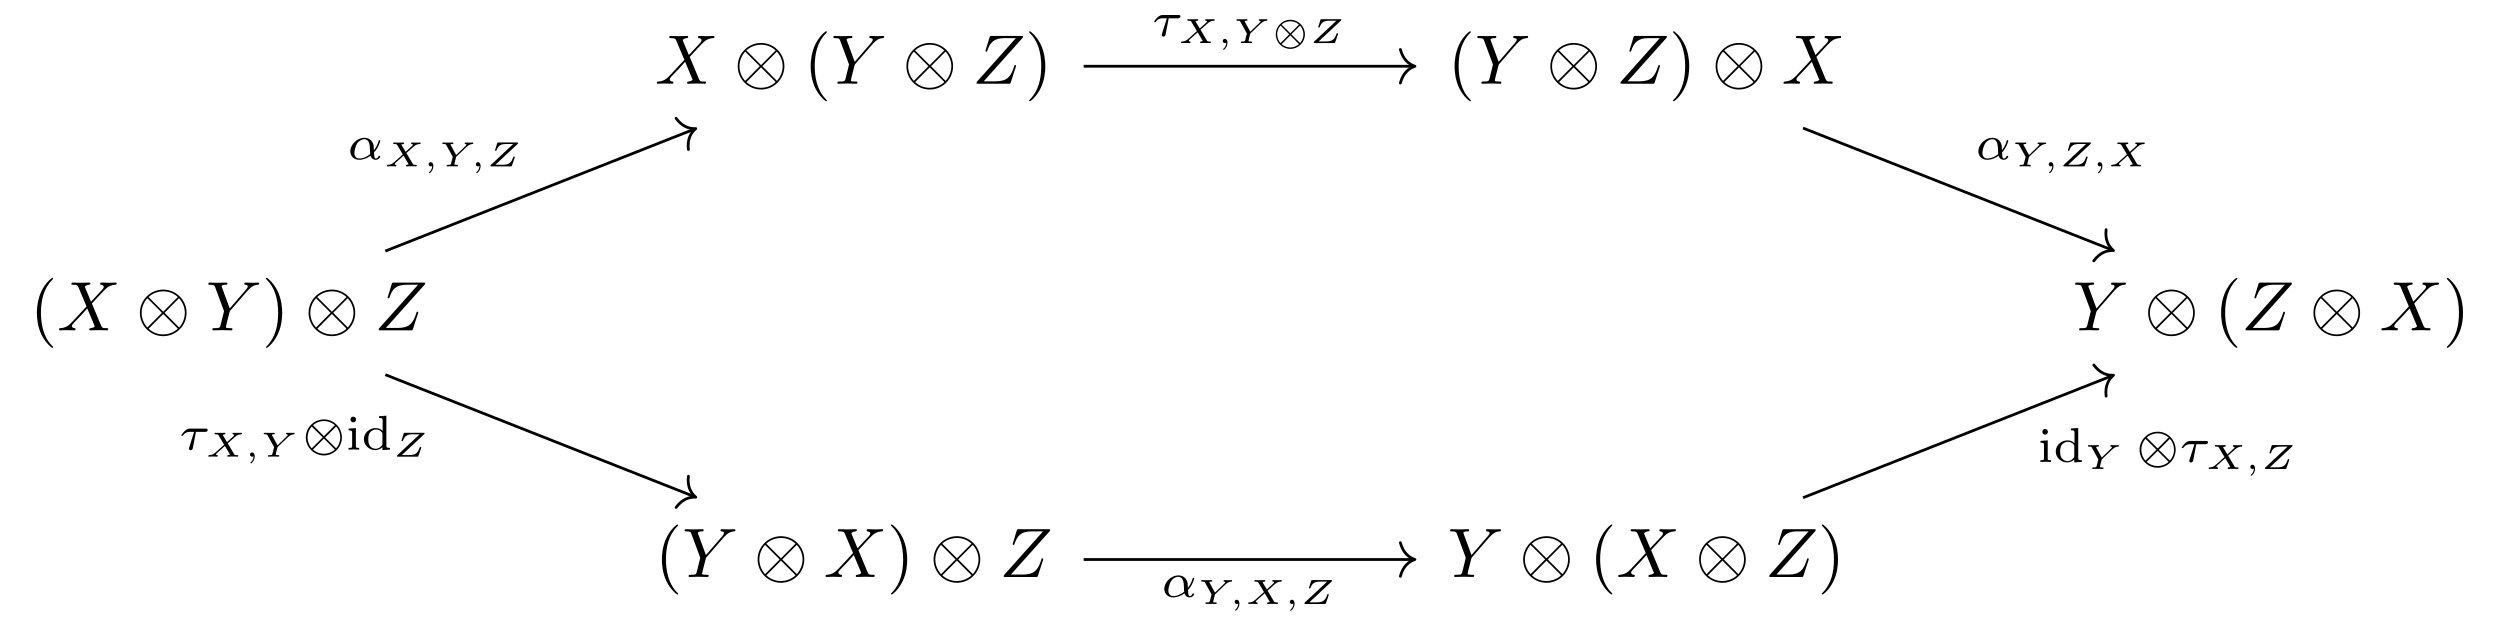
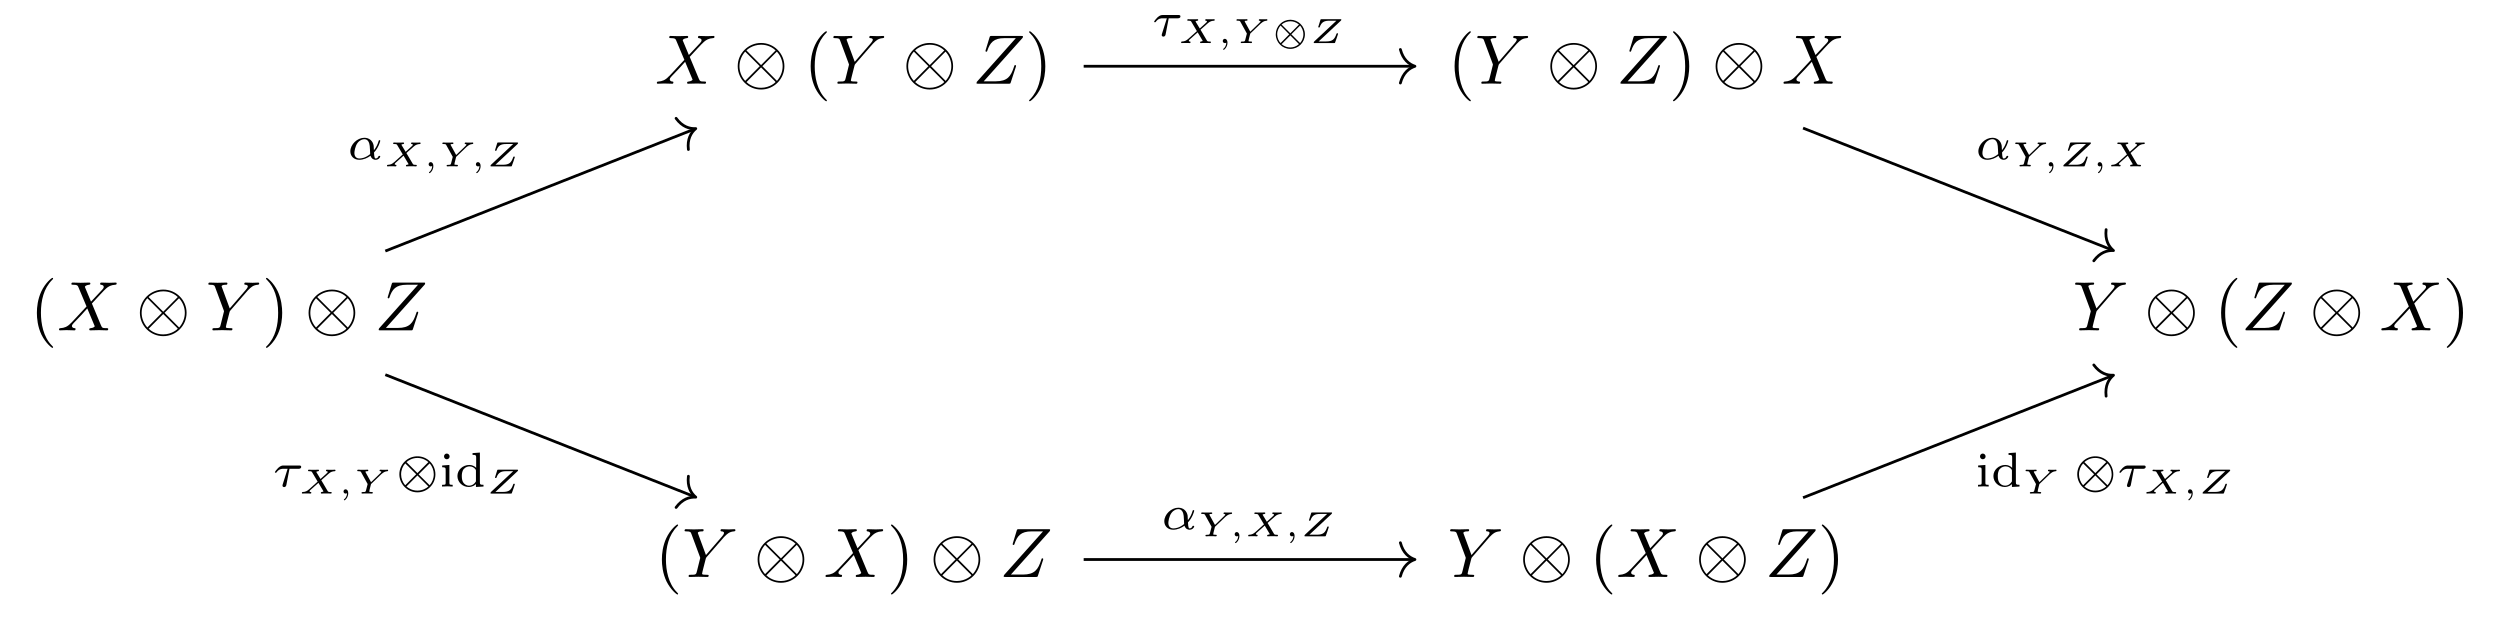
- <svg xmlns="http://www.w3.org/2000/svg" xmlns:xlink="http://www.w3.org/1999/xlink" width="356.427" height="89.215" viewBox="0 0 356.427 89.215">
+ <svg xmlns="http://www.w3.org/2000/svg" xmlns:xlink="http://www.w3.org/1999/xlink" width="356.427" height="88.383" viewBox="0 0 356.427 88.383">
  <defs>
    <g>
      <g id="glyph-0-0">
        <path d="M 4.828 -4.094 L 4 -6.078 C 3.969 -6.156 3.953 -6.203 3.953 -6.203 C 3.953 -6.266 4.109 -6.453 4.531 -6.5 C 4.641 -6.516 4.734 -6.516 4.734 -6.688 C 4.734 -6.812 4.609 -6.812 4.578 -6.812 C 4.172 -6.812 3.75 -6.781 3.328 -6.781 C 3.078 -6.781 2.469 -6.812 2.219 -6.812 C 2.156 -6.812 2.031 -6.812 2.031 -6.609 C 2.031 -6.5 2.141 -6.5 2.266 -6.5 C 2.859 -6.5 2.922 -6.406 3.016 -6.188 L 4.188 -3.406 L 2.078 -1.141 L 1.953 -1.031 C 1.469 -0.5 1 -0.344 0.484 -0.312 C 0.359 -0.297 0.266 -0.297 0.266 -0.109 C 0.266 -0.094 0.266 0 0.406 0 C 0.703 0 1.031 -0.031 1.328 -0.031 C 1.703 -0.031 2.094 0 2.453 0 C 2.516 0 2.625 0 2.625 -0.203 C 2.625 -0.297 2.531 -0.312 2.516 -0.312 C 2.422 -0.312 2.109 -0.344 2.109 -0.625 C 2.109 -0.781 2.266 -0.938 2.375 -1.062 L 3.406 -2.141 L 4.297 -3.125 L 5.297 -0.734 C 5.344 -0.625 5.359 -0.625 5.359 -0.594 C 5.359 -0.516 5.156 -0.344 4.781 -0.312 C 4.672 -0.297 4.578 -0.297 4.578 -0.125 C 4.578 0 4.688 0 4.719 0 C 5 0 5.703 -0.031 5.984 -0.031 C 6.234 -0.031 6.844 0 7.094 0 C 7.156 0 7.281 0 7.281 -0.188 C 7.281 -0.312 7.172 -0.312 7.094 -0.312 C 6.438 -0.312 6.406 -0.344 6.234 -0.75 C 5.859 -1.672 5.188 -3.234 4.953 -3.828 C 5.625 -4.531 6.672 -5.719 7 -5.984 C 7.281 -6.234 7.672 -6.469 8.266 -6.5 C 8.391 -6.516 8.484 -6.516 8.484 -6.703 C 8.484 -6.703 8.484 -6.812 8.359 -6.812 C 8.062 -6.812 7.719 -6.781 7.422 -6.781 C 7.047 -6.781 6.672 -6.812 6.312 -6.812 C 6.25 -6.812 6.125 -6.812 6.125 -6.609 C 6.125 -6.547 6.172 -6.516 6.234 -6.5 C 6.328 -6.484 6.641 -6.469 6.641 -6.188 C 6.641 -6.047 6.531 -5.922 6.453 -5.828 Z M 4.828 -4.094 " />
      </g>
      <g id="glyph-0-1">
        <path d="M 5.953 -5.672 L 6.094 -5.812 C 6.391 -6.109 6.719 -6.453 7.391 -6.5 C 7.5 -6.516 7.594 -6.516 7.594 -6.688 C 7.594 -6.766 7.547 -6.812 7.469 -6.812 C 7.203 -6.812 6.922 -6.781 6.656 -6.781 C 6.312 -6.781 5.969 -6.812 5.656 -6.812 C 5.594 -6.812 5.469 -6.812 5.469 -6.625 C 5.469 -6.516 5.562 -6.5 5.609 -6.5 C 5.688 -6.5 5.969 -6.484 5.969 -6.266 C 5.969 -6.094 5.734 -5.844 5.703 -5.797 L 3.391 -3.125 L 2.297 -6.094 C 2.234 -6.234 2.234 -6.25 2.234 -6.266 C 2.234 -6.5 2.719 -6.5 2.828 -6.5 C 2.953 -6.5 3.062 -6.5 3.062 -6.703 C 3.062 -6.812 2.938 -6.812 2.906 -6.812 C 2.625 -6.812 1.938 -6.781 1.656 -6.781 C 1.406 -6.781 0.781 -6.812 0.531 -6.812 C 0.484 -6.812 0.344 -6.812 0.344 -6.609 C 0.344 -6.5 0.453 -6.5 0.578 -6.5 C 1.172 -6.5 1.219 -6.406 1.312 -6.156 L 2.531 -2.875 C 2.547 -2.844 2.578 -2.734 2.578 -2.719 C 2.578 -2.688 2.172 -1.078 2.125 -0.891 C 2 -0.344 1.984 -0.312 1.188 -0.312 C 1 -0.312 0.922 -0.312 0.922 -0.109 C 0.922 0 1.031 0 1.062 0 C 1.328 0 2.031 -0.031 2.312 -0.031 C 2.594 -0.031 3.312 0 3.594 0 C 3.656 0 3.781 0 3.781 -0.203 C 3.781 -0.312 3.688 -0.312 3.5 -0.312 C 3.484 -0.312 3.297 -0.312 3.125 -0.328 C 2.906 -0.344 2.844 -0.375 2.844 -0.484 C 2.844 -0.562 2.938 -0.906 2.984 -1.109 L 3.344 -2.516 C 3.391 -2.719 3.406 -2.734 3.484 -2.828 Z M 5.953 -5.672 " />
      </g>
      <g id="glyph-0-2">
        <path d="M 7.172 -6.562 C 7.188 -6.609 7.203 -6.656 7.203 -6.719 C 7.203 -6.812 7.156 -6.812 6.953 -6.812 L 2.75 -6.812 C 2.516 -6.812 2.5 -6.797 2.438 -6.609 L 1.891 -4.812 C 1.875 -4.766 1.859 -4.688 1.859 -4.672 C 1.859 -4.672 1.859 -4.562 1.984 -4.562 C 2.078 -4.562 2.094 -4.641 2.109 -4.672 C 2.5 -5.844 3.016 -6.5 4.562 -6.5 L 6.188 -6.5 L 0.625 -0.266 C 0.625 -0.266 0.578 -0.125 0.578 -0.094 C 0.578 0 0.641 0 0.828 0 L 5.156 0 C 5.406 0 5.406 -0.016 5.469 -0.203 L 6.188 -2.406 C 6.188 -2.438 6.219 -2.516 6.219 -2.547 C 6.219 -2.609 6.188 -2.656 6.094 -2.656 C 6 -2.656 5.984 -2.625 5.922 -2.406 C 5.484 -1.062 5 -0.344 3.312 -0.344 L 1.609 -0.344 Z M 7.172 -6.562 " />
      </g>
      <g id="glyph-1-0">
        <path d="M 7.203 -2.5 C 7.203 -4.328 5.703 -5.812 3.875 -5.812 C 2.031 -5.812 0.547 -4.312 0.547 -2.5 C 0.547 -0.656 2.047 0.828 3.875 0.828 C 5.719 0.828 7.203 -0.672 7.203 -2.5 Z M 1.891 -4.641 C 1.875 -4.656 1.797 -4.719 1.797 -4.75 C 1.797 -4.781 2.609 -5.562 3.875 -5.562 C 4.219 -5.562 5.141 -5.516 5.953 -4.75 L 3.875 -2.656 Z M 1.609 -0.406 C 1 -1.094 0.797 -1.859 0.797 -2.5 C 0.797 -3.266 1.094 -3.984 1.609 -4.578 L 3.688 -2.5 Z M 6.125 -4.578 C 6.609 -4.062 6.953 -3.312 6.953 -2.5 C 6.953 -1.719 6.656 -1 6.141 -0.406 L 4.062 -2.5 Z M 5.859 -0.344 C 5.875 -0.328 5.938 -0.266 5.938 -0.234 C 5.938 -0.203 5.141 0.578 3.875 0.578 C 3.531 0.578 2.609 0.531 1.797 -0.234 L 3.875 -2.328 Z M 5.859 -0.344 " />
      </g>
      <g id="glyph-2-0">
        <path d="M 3.297 2.391 C 3.297 2.359 3.297 2.344 3.125 2.172 C 1.891 0.922 1.562 -0.969 1.562 -2.5 C 1.562 -4.234 1.938 -5.969 3.172 -7.203 C 3.297 -7.328 3.297 -7.344 3.297 -7.375 C 3.297 -7.453 3.266 -7.484 3.203 -7.484 C 3.094 -7.484 2.203 -6.797 1.609 -5.531 C 1.109 -4.438 0.984 -3.328 0.984 -2.5 C 0.984 -1.719 1.094 -0.516 1.641 0.625 C 2.25 1.844 3.094 2.5 3.203 2.5 C 3.266 2.5 3.297 2.469 3.297 2.391 Z M 3.297 2.391 " />
      </g>
      <g id="glyph-2-1">
        <path d="M 2.875 -2.5 C 2.875 -3.266 2.766 -4.469 2.219 -5.609 C 1.625 -6.828 0.766 -7.484 0.672 -7.484 C 0.609 -7.484 0.562 -7.438 0.562 -7.375 C 0.562 -7.344 0.562 -7.328 0.75 -7.141 C 1.734 -6.156 2.297 -4.578 2.297 -2.5 C 2.297 -0.781 1.938 0.969 0.703 2.219 C 0.562 2.344 0.562 2.359 0.562 2.391 C 0.562 2.453 0.609 2.5 0.672 2.5 C 0.766 2.5 1.672 1.812 2.25 0.547 C 2.766 -0.547 2.875 -1.656 2.875 -2.5 Z M 2.875 -2.5 " />
      </g>
      <g id="glyph-3-0">
        <path d="M 2.391 -2.531 L 3.688 -2.531 C 3.766 -2.531 4.062 -2.531 4.062 -2.812 C 4.062 -3 3.875 -3 3.75 -3 L 1.562 -3 C 1.359 -3 1.141 -2.984 0.781 -2.656 C 0.578 -2.469 0.312 -2.109 0.312 -2.047 C 0.312 -1.969 0.406 -1.969 0.438 -1.969 C 0.516 -1.969 0.516 -1.984 0.562 -2.047 C 0.906 -2.531 1.344 -2.531 1.5 -2.531 L 2.125 -2.531 L 1.422 -0.297 C 1.391 -0.188 1.391 -0.188 1.391 -0.141 C 1.391 0.047 1.562 0.078 1.625 0.078 C 1.891 0.078 1.938 -0.172 1.953 -0.266 Z M 2.391 -2.531 " />
      </g>
      <g id="glyph-3-1">
        <path d="M 3.812 -0.984 C 4.453 -1.641 4.703 -2.578 4.703 -2.641 C 4.703 -2.734 4.625 -2.734 4.594 -2.734 C 4.5 -2.734 4.5 -2.719 4.453 -2.562 C 4.328 -2.109 4.094 -1.672 3.797 -1.297 C 3.797 -1.406 3.781 -1.875 3.766 -1.938 C 3.656 -2.625 3.141 -3.078 2.438 -3.078 C 1.422 -3.078 0.438 -2.125 0.438 -1.141 C 0.438 -0.5 0.906 0.062 1.703 0.062 C 2.344 0.062 2.922 -0.219 3.312 -0.516 C 3.484 -0.016 3.828 0.062 4.047 0.062 C 4.453 0.062 4.703 -0.266 4.703 -0.422 C 4.703 -0.5 4.609 -0.5 4.578 -0.5 C 4.484 -0.5 4.469 -0.469 4.453 -0.438 C 4.359 -0.172 4.141 -0.125 4.062 -0.125 C 3.969 -0.125 3.844 -0.125 3.812 -0.984 Z M 3.266 -0.75 C 2.578 -0.188 2 -0.125 1.734 -0.125 C 1.266 -0.125 1.016 -0.438 1.016 -0.906 C 1.016 -1.094 1.109 -1.859 1.469 -2.344 C 1.797 -2.766 2.188 -2.875 2.438 -2.875 C 2.984 -2.875 3.156 -2.344 3.203 -1.906 C 3.25 -1.609 3.234 -1.109 3.266 -0.75 Z M 3.266 -0.75 " />
      </g>
      <g id="glyph-4-0">
        <path d="M 3.25 -1.906 L 4.312 -2.844 C 4.609 -3.109 4.875 -3.172 5.172 -3.188 C 5.25 -3.188 5.281 -3.266 5.281 -3.312 C 5.281 -3.359 5.234 -3.406 5.188 -3.406 C 5.109 -3.406 5.016 -3.391 4.922 -3.391 C 4.844 -3.391 4.75 -3.391 4.672 -3.391 C 4.562 -3.391 4.453 -3.391 4.344 -3.391 C 4.25 -3.391 4.141 -3.406 4.047 -3.406 C 4 -3.406 3.922 -3.406 3.922 -3.266 C 3.922 -3.188 3.984 -3.188 4.016 -3.188 C 4.094 -3.172 4.172 -3.156 4.172 -3.078 C 4.172 -3.016 4.125 -2.969 3.969 -2.828 L 3.141 -2.078 L 2.531 -3.094 C 2.609 -3.156 2.719 -3.172 2.797 -3.188 C 2.828 -3.188 2.922 -3.188 2.922 -3.312 C 2.922 -3.375 2.859 -3.406 2.828 -3.406 C 2.719 -3.406 2.578 -3.391 2.469 -3.391 C 2.359 -3.391 2.234 -3.391 2.125 -3.391 C 2.016 -3.391 1.906 -3.391 1.797 -3.391 C 1.688 -3.391 1.578 -3.406 1.484 -3.406 C 1.406 -3.406 1.359 -3.344 1.359 -3.266 C 1.359 -3.188 1.438 -3.188 1.531 -3.188 C 1.859 -3.188 1.891 -3.125 1.938 -3.047 L 2.734 -1.703 L 1.531 -0.625 C 1.516 -0.609 1.469 -0.578 1.453 -0.562 C 1.25 -0.391 1.047 -0.234 0.578 -0.219 C 0.484 -0.219 0.484 -0.094 0.484 -0.078 C 0.484 -0.031 0.531 0 0.562 0 C 0.641 0 0.75 -0.016 0.828 -0.016 C 0.906 -0.016 1 -0.016 1.094 -0.016 C 1.203 -0.016 1.297 -0.016 1.406 -0.016 C 1.5 -0.016 1.609 0 1.719 0 C 1.781 0 1.828 -0.031 1.828 -0.141 C 1.828 -0.219 1.766 -0.219 1.734 -0.219 C 1.594 -0.234 1.578 -0.297 1.578 -0.328 C 1.578 -0.375 1.656 -0.453 1.656 -0.469 C 1.688 -0.5 2.641 -1.359 2.844 -1.531 L 3.531 -0.375 C 3.547 -0.359 3.562 -0.328 3.562 -0.312 C 3.562 -0.297 3.484 -0.234 3.297 -0.219 C 3.266 -0.219 3.188 -0.219 3.188 -0.078 C 3.188 -0.031 3.219 0 3.281 0 C 3.391 0 3.516 -0.016 3.641 -0.016 C 3.75 -0.016 3.875 -0.016 3.984 -0.016 C 4.094 -0.016 4.203 -0.016 4.297 -0.016 C 4.406 -0.016 4.516 0 4.609 0 C 4.703 0 4.734 -0.062 4.734 -0.141 C 4.734 -0.219 4.656 -0.219 4.578 -0.219 C 4.25 -0.219 4.219 -0.281 4.172 -0.344 Z M 3.25 -1.906 " />
      </g>
      <g id="glyph-4-1">
        <path d="M 1.344 -0.062 C 1.344 0.406 1.094 0.688 0.953 0.797 C 0.906 0.828 0.891 0.844 0.891 0.875 C 0.891 0.906 0.938 0.969 0.984 0.969 C 1.047 0.969 1.516 0.578 1.516 -0.047 C 1.516 -0.391 1.359 -0.609 1.141 -0.609 C 0.953 -0.609 0.844 -0.453 0.844 -0.297 C 0.844 -0.141 0.953 0 1.141 0 C 1.219 0 1.297 -0.016 1.344 -0.062 Z M 1.344 -0.062 " />
      </g>
      <g id="glyph-4-2">
        <path d="M 3.969 -2.781 L 4.109 -2.891 C 4.25 -3 4.438 -3.156 4.797 -3.188 C 4.859 -3.188 4.922 -3.188 4.922 -3.312 C 4.922 -3.391 4.875 -3.406 4.844 -3.406 C 4.781 -3.406 4.703 -3.391 4.625 -3.391 C 4.547 -3.391 4.469 -3.391 4.391 -3.391 C 4.391 -3.391 4.094 -3.391 4.094 -3.391 C 4.016 -3.391 3.906 -3.406 3.828 -3.406 C 3.766 -3.406 3.703 -3.375 3.703 -3.266 C 3.703 -3.188 3.766 -3.188 3.797 -3.188 C 3.922 -3.172 3.953 -3.141 3.953 -3.109 C 3.953 -3.047 3.844 -2.938 3.797 -2.891 L 2.484 -1.625 L 1.703 -3.047 C 1.688 -3.094 1.688 -3.109 1.688 -3.109 C 1.688 -3.188 1.891 -3.188 1.938 -3.188 C 2.016 -3.188 2.094 -3.188 2.094 -3.312 C 2.094 -3.375 2.031 -3.406 2 -3.406 C 1.891 -3.406 1.75 -3.391 1.641 -3.391 C 1.516 -3.391 1.406 -3.391 1.281 -3.391 C 1.172 -3.391 1.062 -3.391 0.969 -3.391 C 0.891 -3.391 0.641 -3.406 0.641 -3.406 C 0.578 -3.406 0.516 -3.375 0.516 -3.266 C 0.516 -3.188 0.594 -3.188 0.688 -3.188 C 1 -3.188 1.016 -3.141 1.078 -3.031 L 2 -1.359 L 1.766 -0.453 C 1.703 -0.234 1.688 -0.219 1.312 -0.219 C 1.203 -0.219 1.125 -0.219 1.125 -0.078 C 1.125 -0.047 1.156 0 1.219 0 C 1.312 0 1.438 -0.016 1.547 -0.016 C 1.672 -0.016 1.781 -0.016 1.906 -0.016 C 2.031 -0.016 2.141 -0.016 2.266 -0.016 C 2.375 -0.016 2.5 0 2.609 0 C 2.641 0 2.734 0 2.734 -0.141 C 2.734 -0.219 2.672 -0.219 2.578 -0.219 C 2.562 -0.219 2.438 -0.219 2.359 -0.234 C 2.234 -0.25 2.234 -0.25 2.234 -0.297 C 2.234 -0.328 2.234 -0.328 2.281 -0.562 L 2.484 -1.359 Z M 3.969 -2.781 " />
      </g>
      <g id="glyph-4-3">
        <path d="M 4.484 -3.172 C 4.531 -3.219 4.578 -3.25 4.578 -3.344 C 4.578 -3.406 4.516 -3.406 4.422 -3.406 L 1.766 -3.406 C 1.641 -3.406 1.625 -3.406 1.594 -3.297 L 1.312 -2.391 C 1.312 -2.375 1.281 -2.312 1.281 -2.297 C 1.281 -2.266 1.312 -2.219 1.391 -2.219 C 1.438 -2.219 1.469 -2.219 1.5 -2.281 C 1.75 -3.031 2.203 -3.188 2.859 -3.188 L 3.875 -3.188 L 0.719 -0.234 C 0.672 -0.188 0.641 -0.141 0.641 -0.062 C 0.641 0 0.688 0 0.781 0 L 3.531 0 C 3.656 0 3.672 0 3.703 -0.125 C 3.766 -0.266 4.109 -1.266 4.109 -1.312 C 4.109 -1.406 4.016 -1.406 4 -1.406 C 3.922 -1.406 3.906 -1.375 3.875 -1.297 C 3.609 -0.531 3.312 -0.234 2.422 -0.234 L 1.344 -0.234 Z M 4.484 -3.172 " />
      </g>
      <g id="glyph-5-0">
        <path d="M 4.781 -1.25 C 4.781 -2.406 3.828 -3.328 2.703 -3.328 C 1.562 -3.328 0.625 -2.391 0.625 -1.25 C 0.625 -0.094 1.562 0.828 2.703 0.828 C 3.844 0.828 4.781 -0.094 4.781 -1.25 Z M 1.453 -2.641 C 1.828 -2.969 2.297 -3.109 2.703 -3.109 C 3.062 -3.109 3.5 -3.016 3.938 -2.641 L 2.703 -1.391 Z M 1.312 0 C 1.062 -0.266 0.828 -0.703 0.828 -1.25 C 0.828 -1.797 1.078 -2.234 1.312 -2.5 L 2.547 -1.25 Z M 4.094 -2.5 C 4.328 -2.219 4.562 -1.797 4.562 -1.25 C 4.562 -0.688 4.328 -0.266 4.094 0 L 2.844 -1.25 Z M 3.938 0.141 C 3.562 0.484 3.109 0.625 2.703 0.625 C 2.328 0.625 1.891 0.516 1.453 0.156 L 2.703 -1.094 Z M 3.938 0.141 " />
      </g>
      <g id="glyph-6-0">
        <path d="M 5.672 -1.734 C 5.672 -3.172 4.516 -4.312 3.109 -4.312 C 1.688 -4.312 0.531 -3.156 0.531 -1.75 C 0.531 -0.328 1.703 0.828 3.109 0.828 C 4.531 0.828 5.672 -0.344 5.672 -1.734 Z M 1.547 -3.484 C 1.828 -3.734 2.375 -4.078 3.109 -4.078 C 3.844 -4.078 4.391 -3.734 4.672 -3.484 L 3.109 -1.922 Z M 1.375 -0.188 C 1 -0.578 0.781 -1.172 0.781 -1.734 C 0.781 -2.359 1.016 -2.922 1.375 -3.297 L 2.938 -1.75 Z M 4.844 -3.297 C 5.219 -2.906 5.438 -2.328 5.438 -1.75 C 5.438 -1.141 5.203 -0.562 4.844 -0.188 L 3.281 -1.734 Z M 4.672 -0.016 C 4.391 0.25 3.844 0.578 3.109 0.578 C 2.375 0.578 1.828 0.25 1.547 -0.016 L 3.109 -1.578 Z M 4.672 -0.016 " />
      </g>
      <g id="glyph-7-0">
        <path d="M 1.469 -4.297 C 1.469 -4.5 1.297 -4.703 1.062 -4.703 C 0.859 -4.703 0.672 -4.531 0.672 -4.297 C 0.672 -4.047 0.875 -3.891 1.062 -3.891 C 1.297 -3.891 1.469 -4.062 1.469 -4.297 Z M 0.406 -3 L 0.406 -2.75 C 0.844 -2.75 0.906 -2.703 0.906 -2.359 L 0.906 -0.547 C 0.906 -0.25 0.844 -0.25 0.391 -0.25 L 0.391 0 C 0.406 0 0.891 -0.031 1.172 -0.031 C 1.422 -0.031 1.672 -0.016 1.906 0 L 1.906 -0.25 C 1.5 -0.25 1.438 -0.25 1.438 -0.547 L 1.438 -3.078 Z M 0.406 -3 " />
      </g>
      <g id="glyph-7-1">
        <path d="M 2.484 -4.766 L 2.484 -4.516 C 2.953 -4.516 3 -4.453 3 -4.125 L 3 -2.672 C 2.75 -2.922 2.406 -3.078 2.031 -3.078 C 1.094 -3.078 0.328 -2.375 0.328 -1.5 C 0.328 -0.625 1.062 0.062 1.938 0.062 C 2.516 0.062 2.859 -0.234 2.969 -0.359 L 2.969 0.062 L 4.047 0 L 4.047 -0.25 C 3.578 -0.25 3.531 -0.297 3.531 -0.641 L 3.531 -4.844 Z M 2.969 -0.734 C 2.797 -0.406 2.438 -0.125 1.984 -0.125 C 1.594 -0.125 1.312 -0.359 1.172 -0.562 C 1.031 -0.766 0.953 -1.047 0.953 -1.484 C 0.953 -1.656 0.953 -2.172 1.234 -2.5 C 1.516 -2.812 1.859 -2.875 2.062 -2.875 C 2.391 -2.875 2.703 -2.719 2.891 -2.469 C 2.969 -2.359 2.969 -2.359 2.969 -2.219 Z M 2.969 -0.734 " />
      </g>
    </g>
  </defs>
  <g fill="rgb(0%, 0%, 0%)" fill-opacity="1">
    <use xlink:href="#glyph-0-0" x="93.381" y="11.937" />
  </g>
  <g fill="rgb(0%, 0%, 0%)" fill-opacity="1">
    <use xlink:href="#glyph-1-0" x="104.63" y="11.937" />
  </g>
  <g fill="rgb(0%, 0%, 0%)" fill-opacity="1">
    <use xlink:href="#glyph-2-0" x="114.593" y="11.937" />
  </g>
  <g fill="rgb(0%, 0%, 0%)" fill-opacity="1">
    <use xlink:href="#glyph-0-1" x="118.467" y="11.937" />
  </g>
  <g fill="rgb(0%, 0%, 0%)" fill-opacity="1">
    <use xlink:href="#glyph-1-0" x="128.679" y="11.937" />
  </g>
  <g fill="rgb(0%, 0%, 0%)" fill-opacity="1">
    <use xlink:href="#glyph-0-2" x="138.641" y="11.937" />
  </g>
  <g fill="rgb(0%, 0%, 0%)" fill-opacity="1">
    <use xlink:href="#glyph-2-1" x="146.155" y="11.937" />
  </g>
  <g fill="rgb(0%, 0%, 0%)" fill-opacity="1">
    <use xlink:href="#glyph-2-0" x="206.398" y="11.937" />
  </g>
  <g fill="rgb(0%, 0%, 0%)" fill-opacity="1">
    <use xlink:href="#glyph-0-1" x="210.272" y="11.937" />
  </g>
  <g fill="rgb(0%, 0%, 0%)" fill-opacity="1">
    <use xlink:href="#glyph-1-0" x="220.484" y="11.937" />
  </g>
  <g fill="rgb(0%, 0%, 0%)" fill-opacity="1">
    <use xlink:href="#glyph-0-2" x="230.446" y="11.937" />
  </g>
  <g fill="rgb(0%, 0%, 0%)" fill-opacity="1">
    <use xlink:href="#glyph-2-1" x="237.96" y="11.937" />
  </g>
  <g fill="rgb(0%, 0%, 0%)" fill-opacity="1">
    <use xlink:href="#glyph-1-0" x="244.048" y="11.937" />
  </g>
  <g fill="rgb(0%, 0%, 0%)" fill-opacity="1">
    <use xlink:href="#glyph-0-0" x="254.011" y="11.937" />
  </g>
  <g fill="rgb(0%, 0%, 0%)" fill-opacity="1">
    <use xlink:href="#glyph-2-0" x="4.274" y="47.098" />
  </g>
  <g fill="rgb(0%, 0%, 0%)" fill-opacity="1">
    <use xlink:href="#glyph-0-0" x="8.148" y="47.098" />
  </g>
  <g fill="rgb(0%, 0%, 0%)" fill-opacity="1">
    <use xlink:href="#glyph-1-0" x="19.398" y="47.098" />
  </g>
  <g fill="rgb(0%, 0%, 0%)" fill-opacity="1">
    <use xlink:href="#glyph-0-1" x="29.36" y="47.098" />
  </g>
  <g fill="rgb(0%, 0%, 0%)" fill-opacity="1">
    <use xlink:href="#glyph-2-1" x="37.358" y="47.098" />
  </g>
  <g fill="rgb(0%, 0%, 0%)" fill-opacity="1">
    <use xlink:href="#glyph-1-0" x="43.446" y="47.098" />
  </g>
  <g fill="rgb(0%, 0%, 0%)" fill-opacity="1">
    <use xlink:href="#glyph-0-2" x="53.409" y="47.098" />
  </g>
  <g fill="rgb(0%, 0%, 0%)" fill-opacity="1">
    <use xlink:href="#glyph-0-1" x="295.504" y="47.098" />
  </g>
  <g fill="rgb(0%, 0%, 0%)" fill-opacity="1">
    <use xlink:href="#glyph-1-0" x="305.716" y="47.098" />
  </g>
  <g fill="rgb(0%, 0%, 0%)" fill-opacity="1">
    <use xlink:href="#glyph-2-0" x="315.679" y="47.098" />
  </g>
  <g fill="rgb(0%, 0%, 0%)" fill-opacity="1">
    <use xlink:href="#glyph-0-2" x="319.553" y="47.098" />
  </g>
  <g fill="rgb(0%, 0%, 0%)" fill-opacity="1">
    <use xlink:href="#glyph-1-0" x="329.28" y="47.098" />
  </g>
  <g fill="rgb(0%, 0%, 0%)" fill-opacity="1">
    <use xlink:href="#glyph-0-0" x="339.243" y="47.098" />
  </g>
  <g fill="rgb(0%, 0%, 0%)" fill-opacity="1">
    <use xlink:href="#glyph-2-1" x="348.279" y="47.098" />
  </g>
  <g fill="rgb(0%, 0%, 0%)" fill-opacity="1">
    <use xlink:href="#glyph-2-0" x="93.381" y="82.259" />
  </g>
  <g fill="rgb(0%, 0%, 0%)" fill-opacity="1">
    <use xlink:href="#glyph-0-1" x="97.255" y="82.259" />
  </g>
  <g fill="rgb(0%, 0%, 0%)" fill-opacity="1">
    <use xlink:href="#glyph-1-0" x="107.467" y="82.259" />
  </g>
  <g fill="rgb(0%, 0%, 0%)" fill-opacity="1">
    <use xlink:href="#glyph-0-0" x="117.429" y="82.259" />
  </g>
  <g fill="rgb(0%, 0%, 0%)" fill-opacity="1">
    <use xlink:href="#glyph-2-1" x="126.465" y="82.259" />
  </g>
  <g fill="rgb(0%, 0%, 0%)" fill-opacity="1">
    <use xlink:href="#glyph-1-0" x="132.553" y="82.259" />
  </g>
  <g fill="rgb(0%, 0%, 0%)" fill-opacity="1">
    <use xlink:href="#glyph-0-2" x="142.516" y="82.259" />
  </g>
  <g fill="rgb(0%, 0%, 0%)" fill-opacity="1">
    <use xlink:href="#glyph-0-1" x="206.398" y="82.259" />
  </g>
  <g fill="rgb(0%, 0%, 0%)" fill-opacity="1">
    <use xlink:href="#glyph-1-0" x="216.609" y="82.259" />
  </g>
  <g fill="rgb(0%, 0%, 0%)" fill-opacity="1">
    <use xlink:href="#glyph-2-0" x="226.572" y="82.259" />
  </g>
  <g fill="rgb(0%, 0%, 0%)" fill-opacity="1">
    <use xlink:href="#glyph-0-0" x="230.446" y="82.259" />
  </g>
  <g fill="rgb(0%, 0%, 0%)" fill-opacity="1">
    <use xlink:href="#glyph-1-0" x="241.696" y="82.259" />
  </g>
  <g fill="rgb(0%, 0%, 0%)" fill-opacity="1">
    <use xlink:href="#glyph-0-2" x="251.658" y="82.259" />
  </g>
  <g fill="rgb(0%, 0%, 0%)" fill-opacity="1">
    <use xlink:href="#glyph-2-1" x="259.172" y="82.259" />
  </g>
  <path fill="none" stroke-width="0.398" stroke-linecap="butt" stroke-linejoin="miter" stroke="rgb(0%, 0%, 0%)" stroke-opacity="1" stroke-miterlimit="10" d="M -23.713 35.163 L 23.314 35.163 " transform="matrix(1, 0, 0, -1, 178.213, 44.608)" />
  <path fill="none" stroke-width="0.398" stroke-linecap="round" stroke-linejoin="round" stroke="rgb(0%, 0%, 0%)" stroke-opacity="1" stroke-miterlimit="10" d="M -2.073 2.392 C -1.694 0.958 -0.85 0.278 0.001 0.001 C -0.85 -0.28 -1.694 -0.956 -2.073 -2.39 " transform="matrix(1, 0, 0, -1, 201.7251, 9.44635)" />
  <g fill="rgb(0%, 0%, 0%)" fill-opacity="1">
    <use xlink:href="#glyph-3-0" x="164.234" y="5.14" />
  </g>
  <g fill="rgb(0%, 0%, 0%)" fill-opacity="1">
    <use xlink:href="#glyph-4-0" x="167.908" y="6.142" />
  </g>
  <g fill="rgb(0%, 0%, 0%)" fill-opacity="1">
    <use xlink:href="#glyph-4-1" x="173.487" y="6.142" />
    <use xlink:href="#glyph-4-2" x="175.769" y="6.142" />
  </g>
  <g fill="rgb(0%, 0%, 0%)" fill-opacity="1">
    <use xlink:href="#glyph-5-0" x="181.261" y="6.142" />
  </g>
  <g fill="rgb(0%, 0%, 0%)" fill-opacity="1">
    <use xlink:href="#glyph-4-3" x="186.658" y="6.142" />
  </g>
  <path fill="none" stroke-width="0.398" stroke-linecap="butt" stroke-linejoin="miter" stroke="rgb(0%, 0%, 0%)" stroke-opacity="1" stroke-miterlimit="10" d="M 78.85 26.346 L 122.924 8.96 " transform="matrix(1, 0, 0, -1, 178.213, 44.608)" />
  <path fill="none" stroke-width="0.398" stroke-linecap="round" stroke-linejoin="round" stroke="rgb(0%, 0%, 0%)" stroke-opacity="1" stroke-miterlimit="10" d="M -2.072 2.39 C -1.692 0.956 -0.85 0.281 0.001 -0.001 C -0.852 -0.279 -1.693 -0.955 -2.072 -2.39 " transform="matrix(0.93018, 0.36696, 0.36696, -0.93018, 301.3201, 35.72133)" />
  <g fill="rgb(0%, 0%, 0%)" fill-opacity="1">
    <use xlink:href="#glyph-3-1" x="281.619" y="22.72" />
  </g>
  <g fill="rgb(0%, 0%, 0%)" fill-opacity="1">
    <use xlink:href="#glyph-4-2" x="286.798" y="23.722" />
  </g>
  <g fill="rgb(0%, 0%, 0%)" fill-opacity="1">
    <use xlink:href="#glyph-4-1" x="291.248" y="23.722" />
    <use xlink:href="#glyph-4-3" x="293.531" y="23.722" />
  </g>
  <g fill="rgb(0%, 0%, 0%)" fill-opacity="1">
    <use xlink:href="#glyph-4-1" x="298.224" y="23.722" />
    <use xlink:href="#glyph-4-0" x="300.507" y="23.722" />
  </g>
  <path fill="none" stroke-width="0.398" stroke-linecap="butt" stroke-linejoin="miter" stroke="rgb(0%, 0%, 0%)" stroke-opacity="1" stroke-miterlimit="10" d="M -123.279 8.815 L -79.205 26.202 " transform="matrix(1, 0, 0, -1, 178.213, 44.608)" />
  <path fill="none" stroke-width="0.398" stroke-linecap="round" stroke-linejoin="round" stroke="rgb(0%, 0%, 0%)" stroke-opacity="1" stroke-miterlimit="10" d="M -2.071 2.389 C -1.696 0.956 -0.85 0.278 0.002 0 C -0.852 -0.28 -1.694 -0.956 -2.071 -2.39 " transform="matrix(0.93018, -0.36696, -0.36696, -0.93018, 99.19376, 18.33304)" />
  <g fill="rgb(0%, 0%, 0%)" fill-opacity="1">
    <use xlink:href="#glyph-3-1" x="49.51" y="22.72" />
  </g>
  <g fill="rgb(0%, 0%, 0%)" fill-opacity="1">
    <use xlink:href="#glyph-4-0" x="54.689" y="23.722" />
  </g>
  <g fill="rgb(0%, 0%, 0%)" fill-opacity="1">
    <use xlink:href="#glyph-4-1" x="60.268" y="23.722" />
    <use xlink:href="#glyph-4-2" x="62.55" y="23.722" />
  </g>
  <g fill="rgb(0%, 0%, 0%)" fill-opacity="1">
    <use xlink:href="#glyph-4-1" x="67.005" y="23.722" />
    <use xlink:href="#glyph-4-3" x="69.288" y="23.722" />
  </g>
  <path fill="none" stroke-width="0.398" stroke-linecap="butt" stroke-linejoin="miter" stroke="rgb(0%, 0%, 0%)" stroke-opacity="1" stroke-miterlimit="10" d="M -123.279 -8.814 L -79.205 -26.201 " transform="matrix(1, 0, 0, -1, 178.213, 44.608)" />
  <path fill="none" stroke-width="0.398" stroke-linecap="round" stroke-linejoin="round" stroke="rgb(0%, 0%, 0%)" stroke-opacity="1" stroke-miterlimit="10" d="M -2.071 2.391 C -1.694 0.957 -0.851 0.278 0.001 0.001 C -0.849 -0.28 -1.695 -0.958 -2.07 -2.391 " transform="matrix(0.93018, 0.36696, 0.36696, -0.93018, 99.19376, 70.88296)" />
  <g fill="rgb(0%, 0%, 0%)" fill-opacity="1">
-     <use xlink:href="#glyph-3-0" x="25.547" y="64.107" />
-   </g>
-   <g fill="rgb(0%, 0%, 0%)" fill-opacity="1">
-     <use xlink:href="#glyph-4-0" x="29.221" y="65.109" />
-   </g>
-   <g fill="rgb(0%, 0%, 0%)" fill-opacity="1">
-     <use xlink:href="#glyph-4-1" x="34.8" y="65.109" />
-     <use xlink:href="#glyph-4-2" x="37.082" y="65.109" />
-   </g>
-   <g fill="rgb(0%, 0%, 0%)" fill-opacity="1">
-     <use xlink:href="#glyph-6-0" x="43.072" y="64.107" />
-   </g>
-   <g fill="rgb(0%, 0%, 0%)" fill-opacity="1">
-     <use xlink:href="#glyph-7-0" x="49.299" y="64.107" />
-     <use xlink:href="#glyph-7-1" x="51.554" y="64.107" />
-   </g>
-   <g fill="rgb(0%, 0%, 0%)" fill-opacity="1">
-     <use xlink:href="#glyph-4-3" x="55.954" y="65.109" />
+     <use xlink:href="#glyph-3-0" x="38.88" y="69.367" />
+   </g>
+   <g fill="rgb(0%, 0%, 0%)" fill-opacity="1">
+     <use xlink:href="#glyph-4-0" x="42.554" y="70.369" />
+   </g>
+   <g fill="rgb(0%, 0%, 0%)" fill-opacity="1">
+     <use xlink:href="#glyph-4-1" x="48.133" y="70.369" />
+     <use xlink:href="#glyph-4-2" x="50.415" y="70.369" />
+   </g>
+   <g fill="rgb(0%, 0%, 0%)" fill-opacity="1">
+     <use xlink:href="#glyph-6-0" x="56.405" y="69.367" />
+   </g>
+   <g fill="rgb(0%, 0%, 0%)" fill-opacity="1">
+     <use xlink:href="#glyph-7-0" x="62.632" y="69.367" />
+     <use xlink:href="#glyph-7-1" x="64.887" y="69.367" />
+   </g>
+   <g fill="rgb(0%, 0%, 0%)" fill-opacity="1">
+     <use xlink:href="#glyph-4-3" x="69.288" y="70.369" />
  </g>
  <path fill="none" stroke-width="0.398" stroke-linecap="butt" stroke-linejoin="miter" stroke="rgb(0%, 0%, 0%)" stroke-opacity="1" stroke-miterlimit="10" d="M -23.713 -35.162 L 23.314 -35.162 " transform="matrix(1, 0, 0, -1, 178.213, 44.608)" />
  <path fill="none" stroke-width="0.398" stroke-linecap="round" stroke-linejoin="round" stroke="rgb(0%, 0%, 0%)" stroke-opacity="1" stroke-miterlimit="10" d="M -2.073 2.391 C -1.694 0.957 -0.85 0.277 0.001 0 C -0.85 -0.277 -1.694 -0.957 -2.073 -2.391 " transform="matrix(1, 0, 0, -1, 201.7251, 79.76965)" />
  <g fill="rgb(0%, 0%, 0%)" fill-opacity="1">
-     <use xlink:href="#glyph-3-1" x="165.557" y="85.108" />
-   </g>
-   <g fill="rgb(0%, 0%, 0%)" fill-opacity="1">
-     <use xlink:href="#glyph-4-2" x="170.737" y="86.109" />
-   </g>
-   <g fill="rgb(0%, 0%, 0%)" fill-opacity="1">
-     <use xlink:href="#glyph-4-1" x="175.187" y="86.109" />
-     <use xlink:href="#glyph-4-0" x="177.47" y="86.109" />
-   </g>
-   <g fill="rgb(0%, 0%, 0%)" fill-opacity="1">
-     <use xlink:href="#glyph-4-1" x="183.053" y="86.109" />
-     <use xlink:href="#glyph-4-3" x="185.336" y="86.109" />
+     <use xlink:href="#glyph-3-1" x="165.557" y="75.462" />
+   </g>
+   <g fill="rgb(0%, 0%, 0%)" fill-opacity="1">
+     <use xlink:href="#glyph-4-2" x="170.737" y="76.464" />
+   </g>
+   <g fill="rgb(0%, 0%, 0%)" fill-opacity="1">
+     <use xlink:href="#glyph-4-1" x="175.187" y="76.464" />
+     <use xlink:href="#glyph-4-0" x="177.47" y="76.464" />
+   </g>
+   <g fill="rgb(0%, 0%, 0%)" fill-opacity="1">
+     <use xlink:href="#glyph-4-1" x="183.053" y="76.464" />
+     <use xlink:href="#glyph-4-3" x="185.336" y="76.464" />
  </g>
  <path fill="none" stroke-width="0.398" stroke-linecap="butt" stroke-linejoin="miter" stroke="rgb(0%, 0%, 0%)" stroke-opacity="1" stroke-miterlimit="10" d="M 78.85 -26.349 L 122.924 -8.958 " transform="matrix(1, 0, 0, -1, 178.213, 44.608)" />
  <path fill="none" stroke-width="0.398" stroke-linecap="round" stroke-linejoin="round" stroke="rgb(0%, 0%, 0%)" stroke-opacity="1" stroke-miterlimit="10" d="M -2.072 2.391 C -1.693 0.956 -0.851 0.28 -0 -0.001 C -0.849 -0.28 -1.691 -0.955 -2.073 -2.392 " transform="matrix(0.93018, -0.36696, -0.36696, -0.93018, 301.3201, 53.49467)" />
  <g fill="rgb(0%, 0%, 0%)" fill-opacity="1">
-     <use xlink:href="#glyph-7-0" x="290.507" y="65.861" />
-     <use xlink:href="#glyph-7-1" x="292.762" y="65.861" />
-   </g>
-   <g fill="rgb(0%, 0%, 0%)" fill-opacity="1">
-     <use xlink:href="#glyph-4-2" x="297.163" y="66.862" />
-   </g>
-   <g fill="rgb(0%, 0%, 0%)" fill-opacity="1">
-     <use xlink:href="#glyph-6-0" x="304.512" y="65.861" />
-   </g>
-   <g fill="rgb(0%, 0%, 0%)" fill-opacity="1">
-     <use xlink:href="#glyph-3-0" x="310.738" y="65.861" />
-   </g>
-   <g fill="rgb(0%, 0%, 0%)" fill-opacity="1">
-     <use xlink:href="#glyph-4-0" x="314.412" y="66.862" />
-   </g>
-   <g fill="rgb(0%, 0%, 0%)" fill-opacity="1">
-     <use xlink:href="#glyph-4-1" x="319.991" y="66.862" />
-     <use xlink:href="#glyph-4-3" x="322.273" y="66.862" />
+     <use xlink:href="#glyph-7-0" x="281.619" y="69.367" />
+     <use xlink:href="#glyph-7-1" x="283.874" y="69.367" />
+   </g>
+   <g fill="rgb(0%, 0%, 0%)" fill-opacity="1">
+     <use xlink:href="#glyph-4-2" x="288.274" y="70.369" />
+   </g>
+   <g fill="rgb(0%, 0%, 0%)" fill-opacity="1">
+     <use xlink:href="#glyph-6-0" x="295.623" y="69.367" />
+   </g>
+   <g fill="rgb(0%, 0%, 0%)" fill-opacity="1">
+     <use xlink:href="#glyph-3-0" x="301.85" y="69.367" />
+   </g>
+   <g fill="rgb(0%, 0%, 0%)" fill-opacity="1">
+     <use xlink:href="#glyph-4-0" x="305.524" y="70.369" />
+   </g>
+   <g fill="rgb(0%, 0%, 0%)" fill-opacity="1">
+     <use xlink:href="#glyph-4-1" x="311.103" y="70.369" />
+     <use xlink:href="#glyph-4-3" x="313.385" y="70.369" />
  </g>
</svg>
